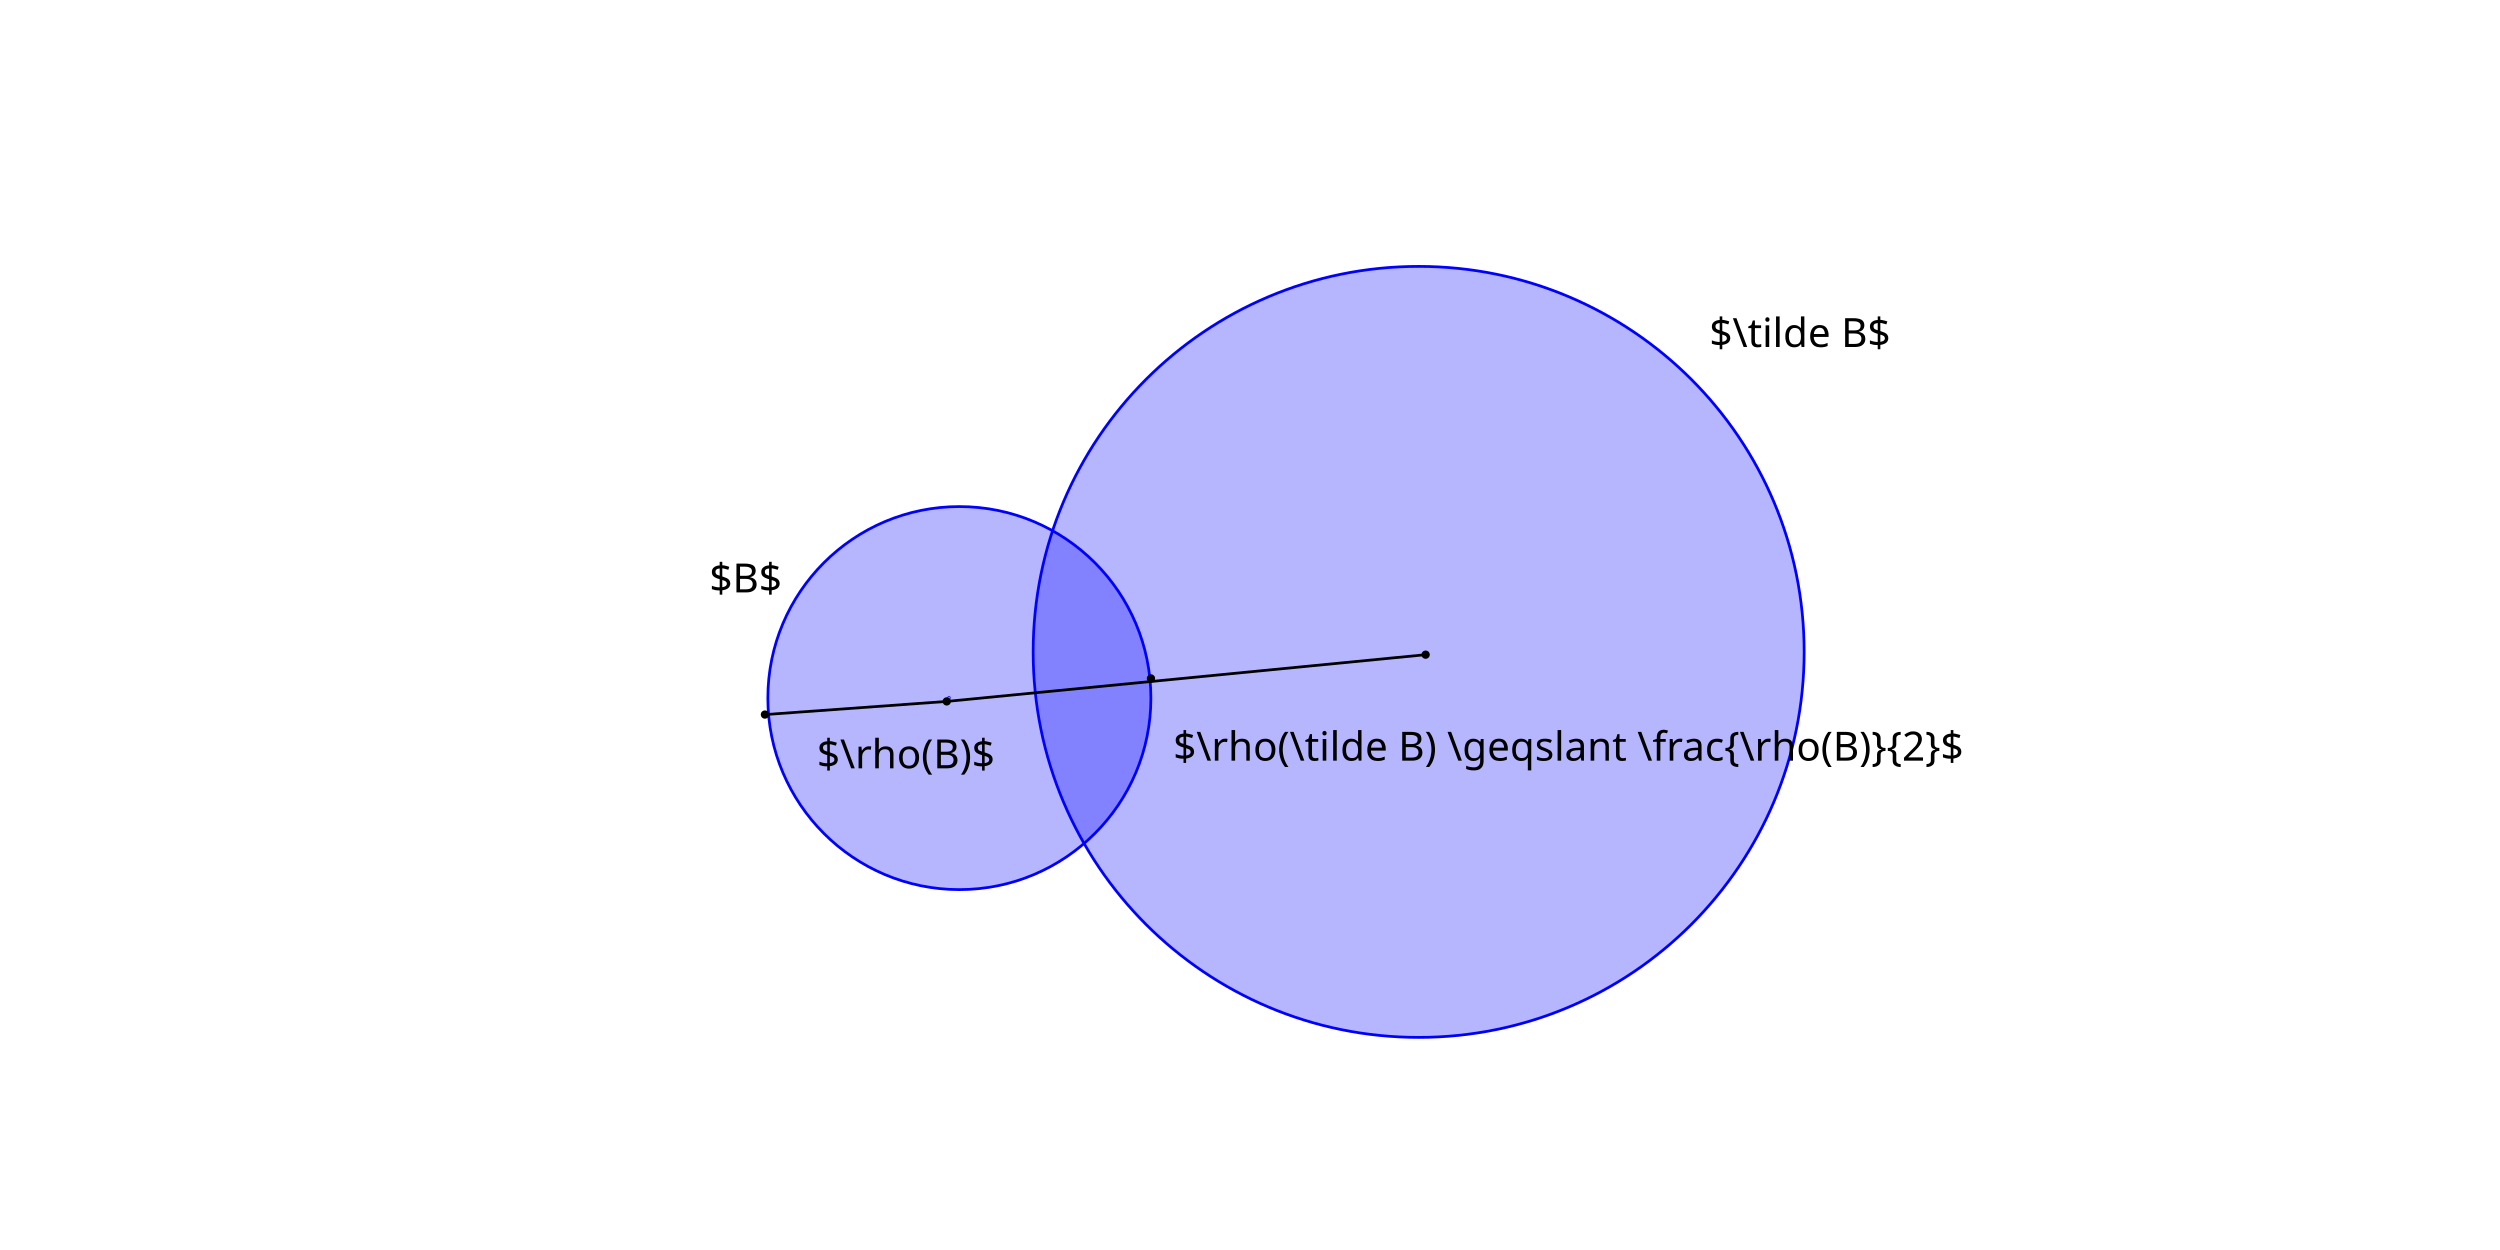
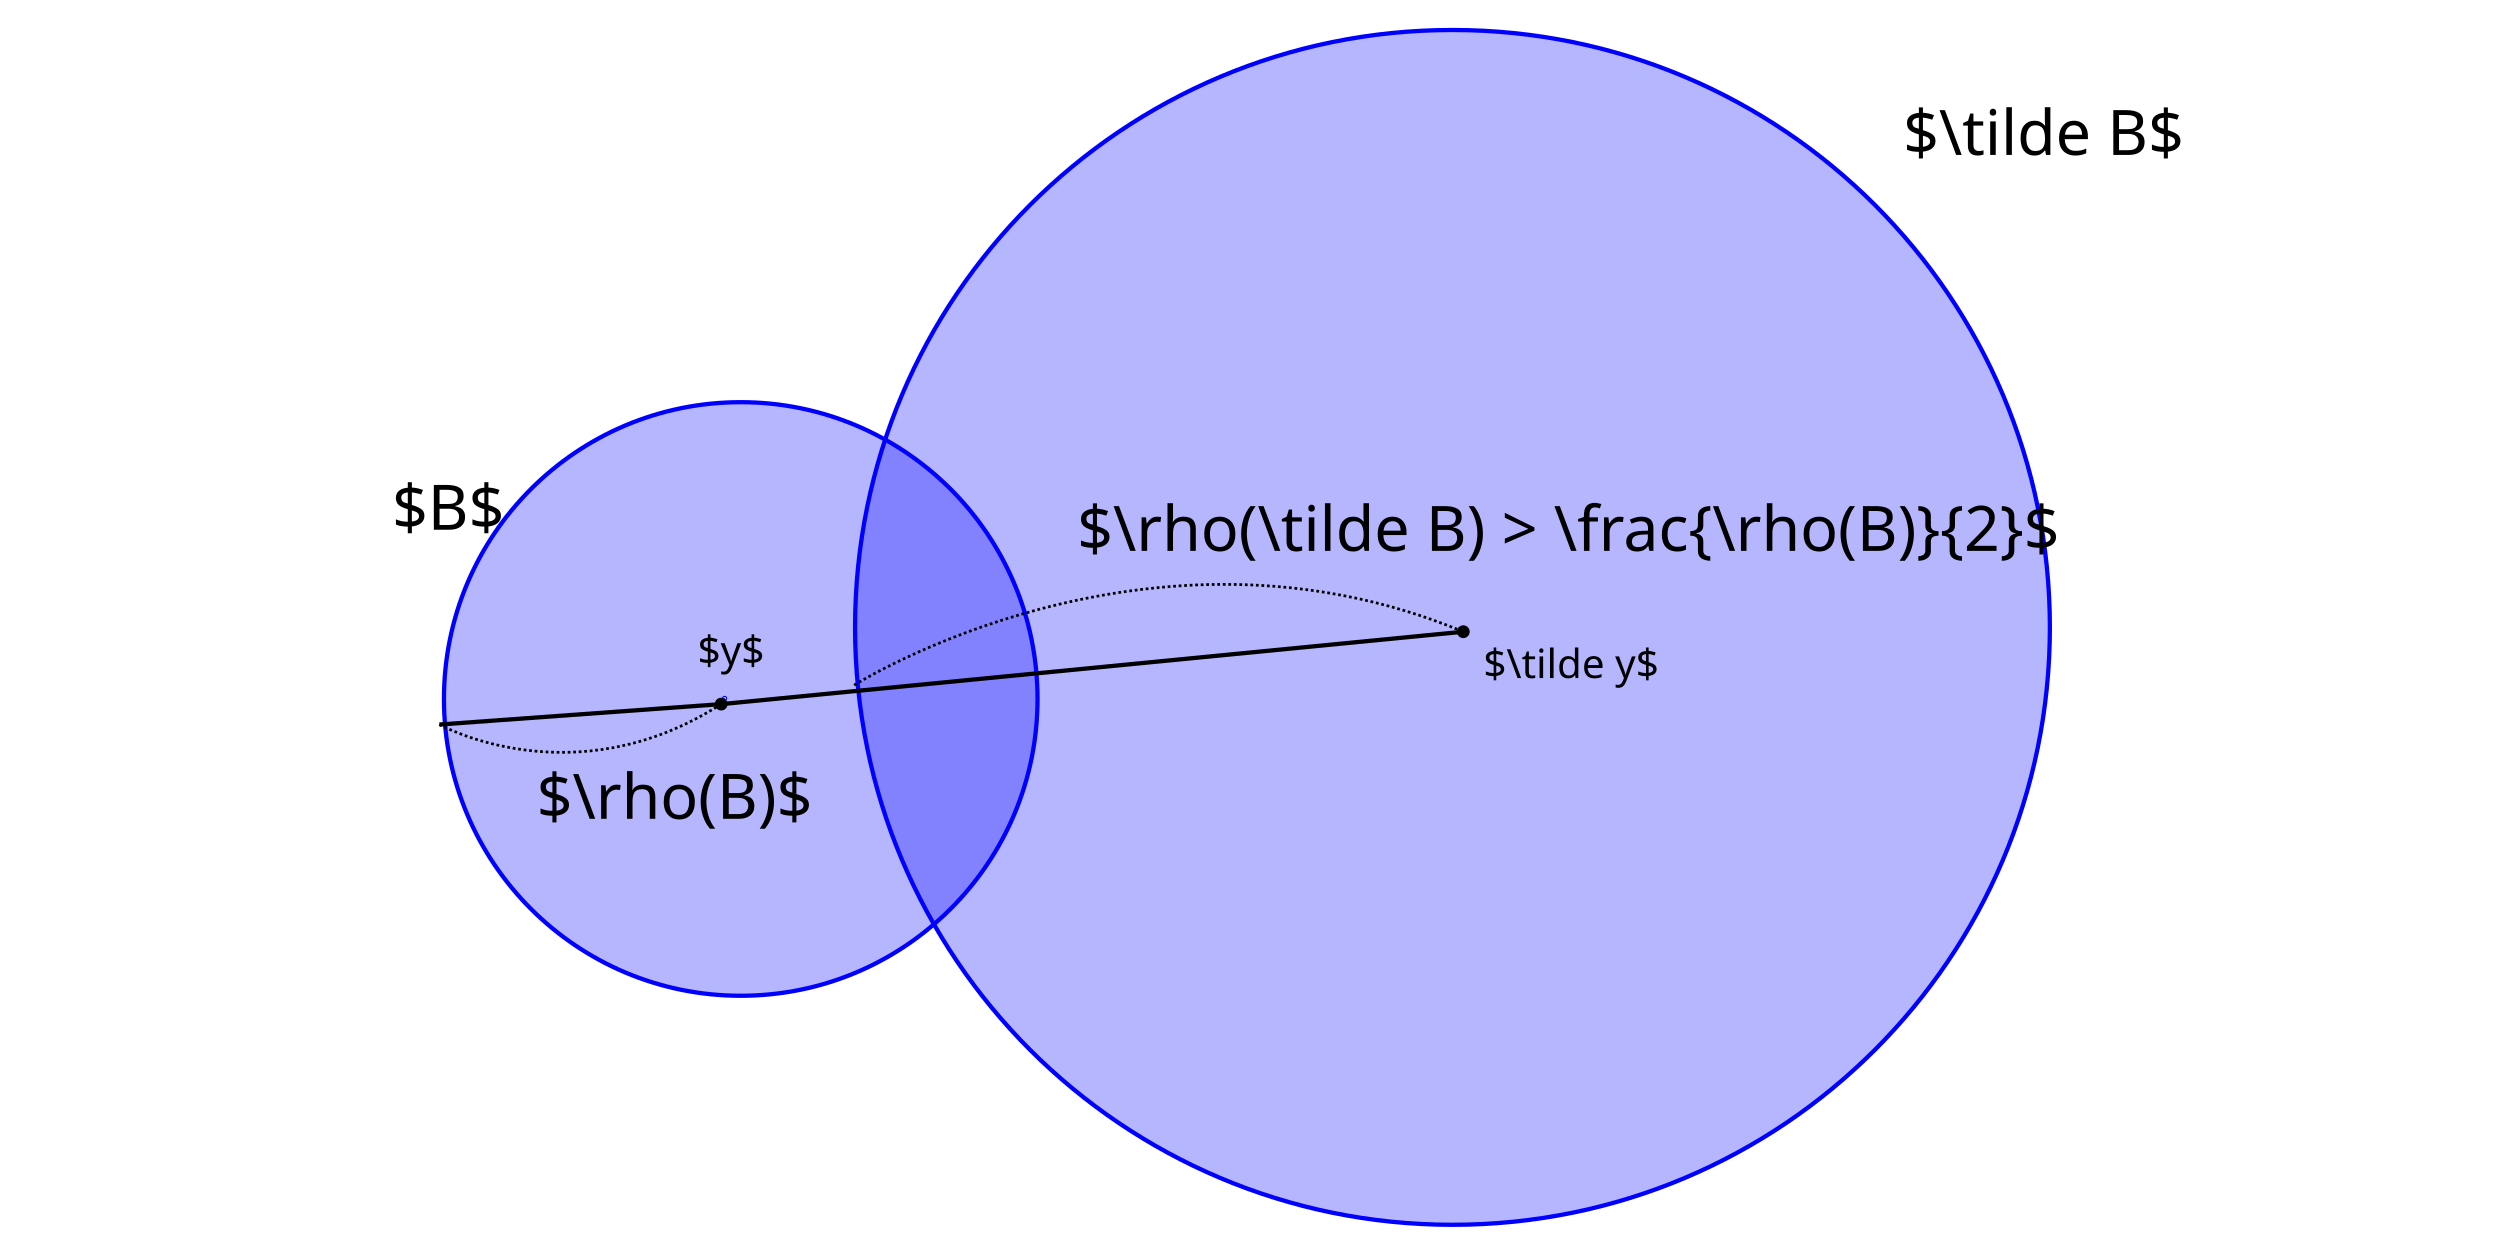
<svg xmlns="http://www.w3.org/2000/svg" width="240mm" height="120mm" viewBox="0 0 240 120" version="1.1" id="svg8">
  <defs id="defs2" />
  <g id="layer1" transform="translate(0,-177)">
-     <circle style="fill:#0000ff;fill-opacity:0.287;stroke:#0000ff;stroke-width:0.265" id="path847" cx="92.1" cy="244.017" r="18.386" />
-     <circle style="fill:#0000ff;fill-opacity:0.287;stroke:#0000ff;stroke-width:0.265" id="path851" cx="136.191" cy="239.582" r="37.008" />
-     <text xml:space="preserve" style="font-size:3.881px;line-height:1.25;font-family:sans-serif;-inkscape-font-specification:'sans-serif, Normal';stroke-width:0.265" x="68.106" y="233.87" id="text3077">
-       <tspan id="tspan3075" style="stroke-width:0.265" x="68.106" y="233.87">$B$</tspan>
+     <circle style="fill:#0000ff;fill-opacity:0.287;stroke:#0000ff;stroke-width:0.411" id="path847" cx="71.111" cy="244.102" r="28.492" />
+     <circle style="fill:#0000ff;fill-opacity:0.287;stroke:#0000ff;stroke-width:0.411" id="path851" cx="139.437" cy="237.23" r="57.351" />
+     <text xml:space="preserve" style="font-size:6.014px;line-height:1.25;font-family:sans-serif;-inkscape-font-specification:'sans-serif, Normal';stroke-width:0.41" x="37.631" y="227.849" id="text3077">
+       <tspan id="tspan3075" style="stroke-width:0.41" x="37.631" y="227.849">$B$</tspan>
    </text>
-     <text xml:space="preserve" style="font-size:3.881px;line-height:1.25;font-family:sans-serif;-inkscape-font-specification:'sans-serif, Normal';stroke-width:0.265" x="164.105" y="210.312" id="text4767">
-       <tspan id="tspan4765" style="stroke-width:0.265" x="164.105" y="210.312">$\tilde B$</tspan>
+     <text xml:space="preserve" style="font-size:6.014px;line-height:1.25;font-family:sans-serif;-inkscape-font-specification:'sans-serif, Normal';stroke-width:0.41" x="182.696" y="191.87" id="text4767">
+       <tspan id="tspan4765" style="stroke-width:0.41" x="182.696" y="191.87">$\tilde B$</tspan>
    </text>
-     <path style="fill:none;stroke:#000000;stroke-width:0.265px;stroke-linecap:butt;stroke-linejoin:miter;stroke-opacity:1" d="m 90.888,244.335 45.973,-4.485" id="path6428" />
-     <circle id="path6500" style="fill:#0000ff;stroke:#0000ff;stroke-width:0.265" cx="91.101" cy="243.983" r="0.033" />
-     <path style="fill:none;stroke:#000000;stroke-width:0.265px;stroke-linecap:butt;stroke-linejoin:miter;stroke-opacity:1" d="m 90.888,244.335 -17.453,1.264" id="path6537" />
-     <circle id="path6539" style="fill:#000000;stroke:none;stroke-width:0.265" cx="90.888" cy="244.335" r="0.397" />
-     <circle id="path6654" style="fill:#000000;stroke:none;stroke-width:0.265" cx="136.861" cy="239.849" r="0.397" />
-     <circle id="path6656" style="fill:#000000;stroke:none;stroke-width:0.265" cx="73.434" cy="245.598" r="0.397" />
-     <circle id="path6658" style="fill:#000000;stroke:none;stroke-width:0.265" cx="110.492" cy="242.128" r="0.397" />
-     <text xml:space="preserve" style="font-size:3.881px;line-height:1.25;font-family:sans-serif;-inkscape-font-specification:'sans-serif, Normal';stroke-width:0.265" x="78.431" y="250.757" id="text11257">
-       <tspan id="tspan11255" style="stroke-width:0.265" x="78.431" y="250.757">$\rho(B)$</tspan>
+     <path style="fill:none;stroke:#000000;stroke-width:0.41px;stroke-linecap:butt;stroke-linejoin:miter;stroke-opacity:1" d="M 69.232,244.595 140.476,237.644" id="path6428" />
+     <circle id="path6500" style="fill:#0000ff;stroke:#0000ff;stroke-width:0.41" cx="69.562" cy="244.05" r="0.05" />
+     <path style="fill:none;stroke:#000000;stroke-width:0.41px;stroke-linecap:butt;stroke-linejoin:miter;stroke-opacity:1" d="m 69.232,244.595 -27.047,1.958" id="path6537" />
+     <circle id="path6539" style="fill:#000000;stroke:none;stroke-width:0.41" cx="69.232" cy="244.595" r="0.615" />
+     <circle id="path6654" style="fill:#000000;stroke:none;stroke-width:0.41" cx="140.476" cy="237.644" r="0.615" />
+     <text xml:space="preserve" style="font-size:6.014px;line-height:1.25;font-family:sans-serif;-inkscape-font-specification:'sans-serif, Normal';stroke-width:0.41" x="51.515" y="255.606" id="text11257">
+       <tspan id="tspan11255" style="stroke-width:0.41" x="51.515" y="255.606">$\rho(B)$</tspan>
    </text>
-     <text xml:space="preserve" style="font-size:3.881px;line-height:1.25;font-family:sans-serif;-inkscape-font-specification:'sans-serif, Normal';stroke-width:0.265" x="112.632" y="250.022" id="text17809">
-       <tspan id="tspan17807" style="stroke-width:0.265" x="112.632" y="250.022">$\rho(\tilde B) \geqslant \frac{\rho(B)}{2}$</tspan>
+     <text xml:space="preserve" style="font-size:6.014px;line-height:1.25;font-family:sans-serif;-inkscape-font-specification:'sans-serif, Normal';stroke-width:0.41" x="103.401" y="229.881" id="text17809">
+       <tspan id="tspan17807" style="stroke-width:0.41" x="103.401" y="229.881" rotate="0 0 0 0 0 0 0 0 0 0 0 0 0 0 0 0 0 270 0">$\rho(\tilde B) &gt; \frac{\rho(B)}{2}$</tspan>
    </text>
+     <text xml:space="preserve" style="font-size:3.881px;line-height:1.25;font-family:sans-serif;-inkscape-font-specification:'sans-serif, Normal';stroke-width:0.265" x="66.97" y="240.826" id="text5198">
+       <tspan id="tspan5196" style="stroke-width:0.265" x="66.97" y="240.826">$y$</tspan>
+     </text>
+     <text xml:space="preserve" style="font-size:3.881px;line-height:1.25;font-family:sans-serif;-inkscape-font-specification:'sans-serif, Normal';stroke-width:0.265" x="142.405" y="242.095" id="text5593">
+       <tspan id="tspan5591" style="stroke-width:0.265" x="142.405" y="242.095">$\tilde y$</tspan>
+     </text>
+     <path style="fill:none;stroke:#000000;stroke-width:0.265;stroke-linecap:butt;stroke-linejoin:miter;stroke-opacity:1;stroke-miterlimit:4;stroke-dasharray:0.265,0.265;stroke-dashoffset:0" d="m 81.995,242.777 c 0,0 28.14,-17.786 58.481,-5.133" id="path6063" />
+     <path style="fill:none;stroke:#000000;stroke-width:0.265;stroke-linecap:butt;stroke-linejoin:miter;stroke-opacity:1;stroke-miterlimit:4;stroke-dasharray:0.265,0.265;stroke-dashoffset:0" d="m 42.185,246.553 c 0,0 12.823,7.167 27.047,-1.958" id="path7754" />
  </g>
</svg>
